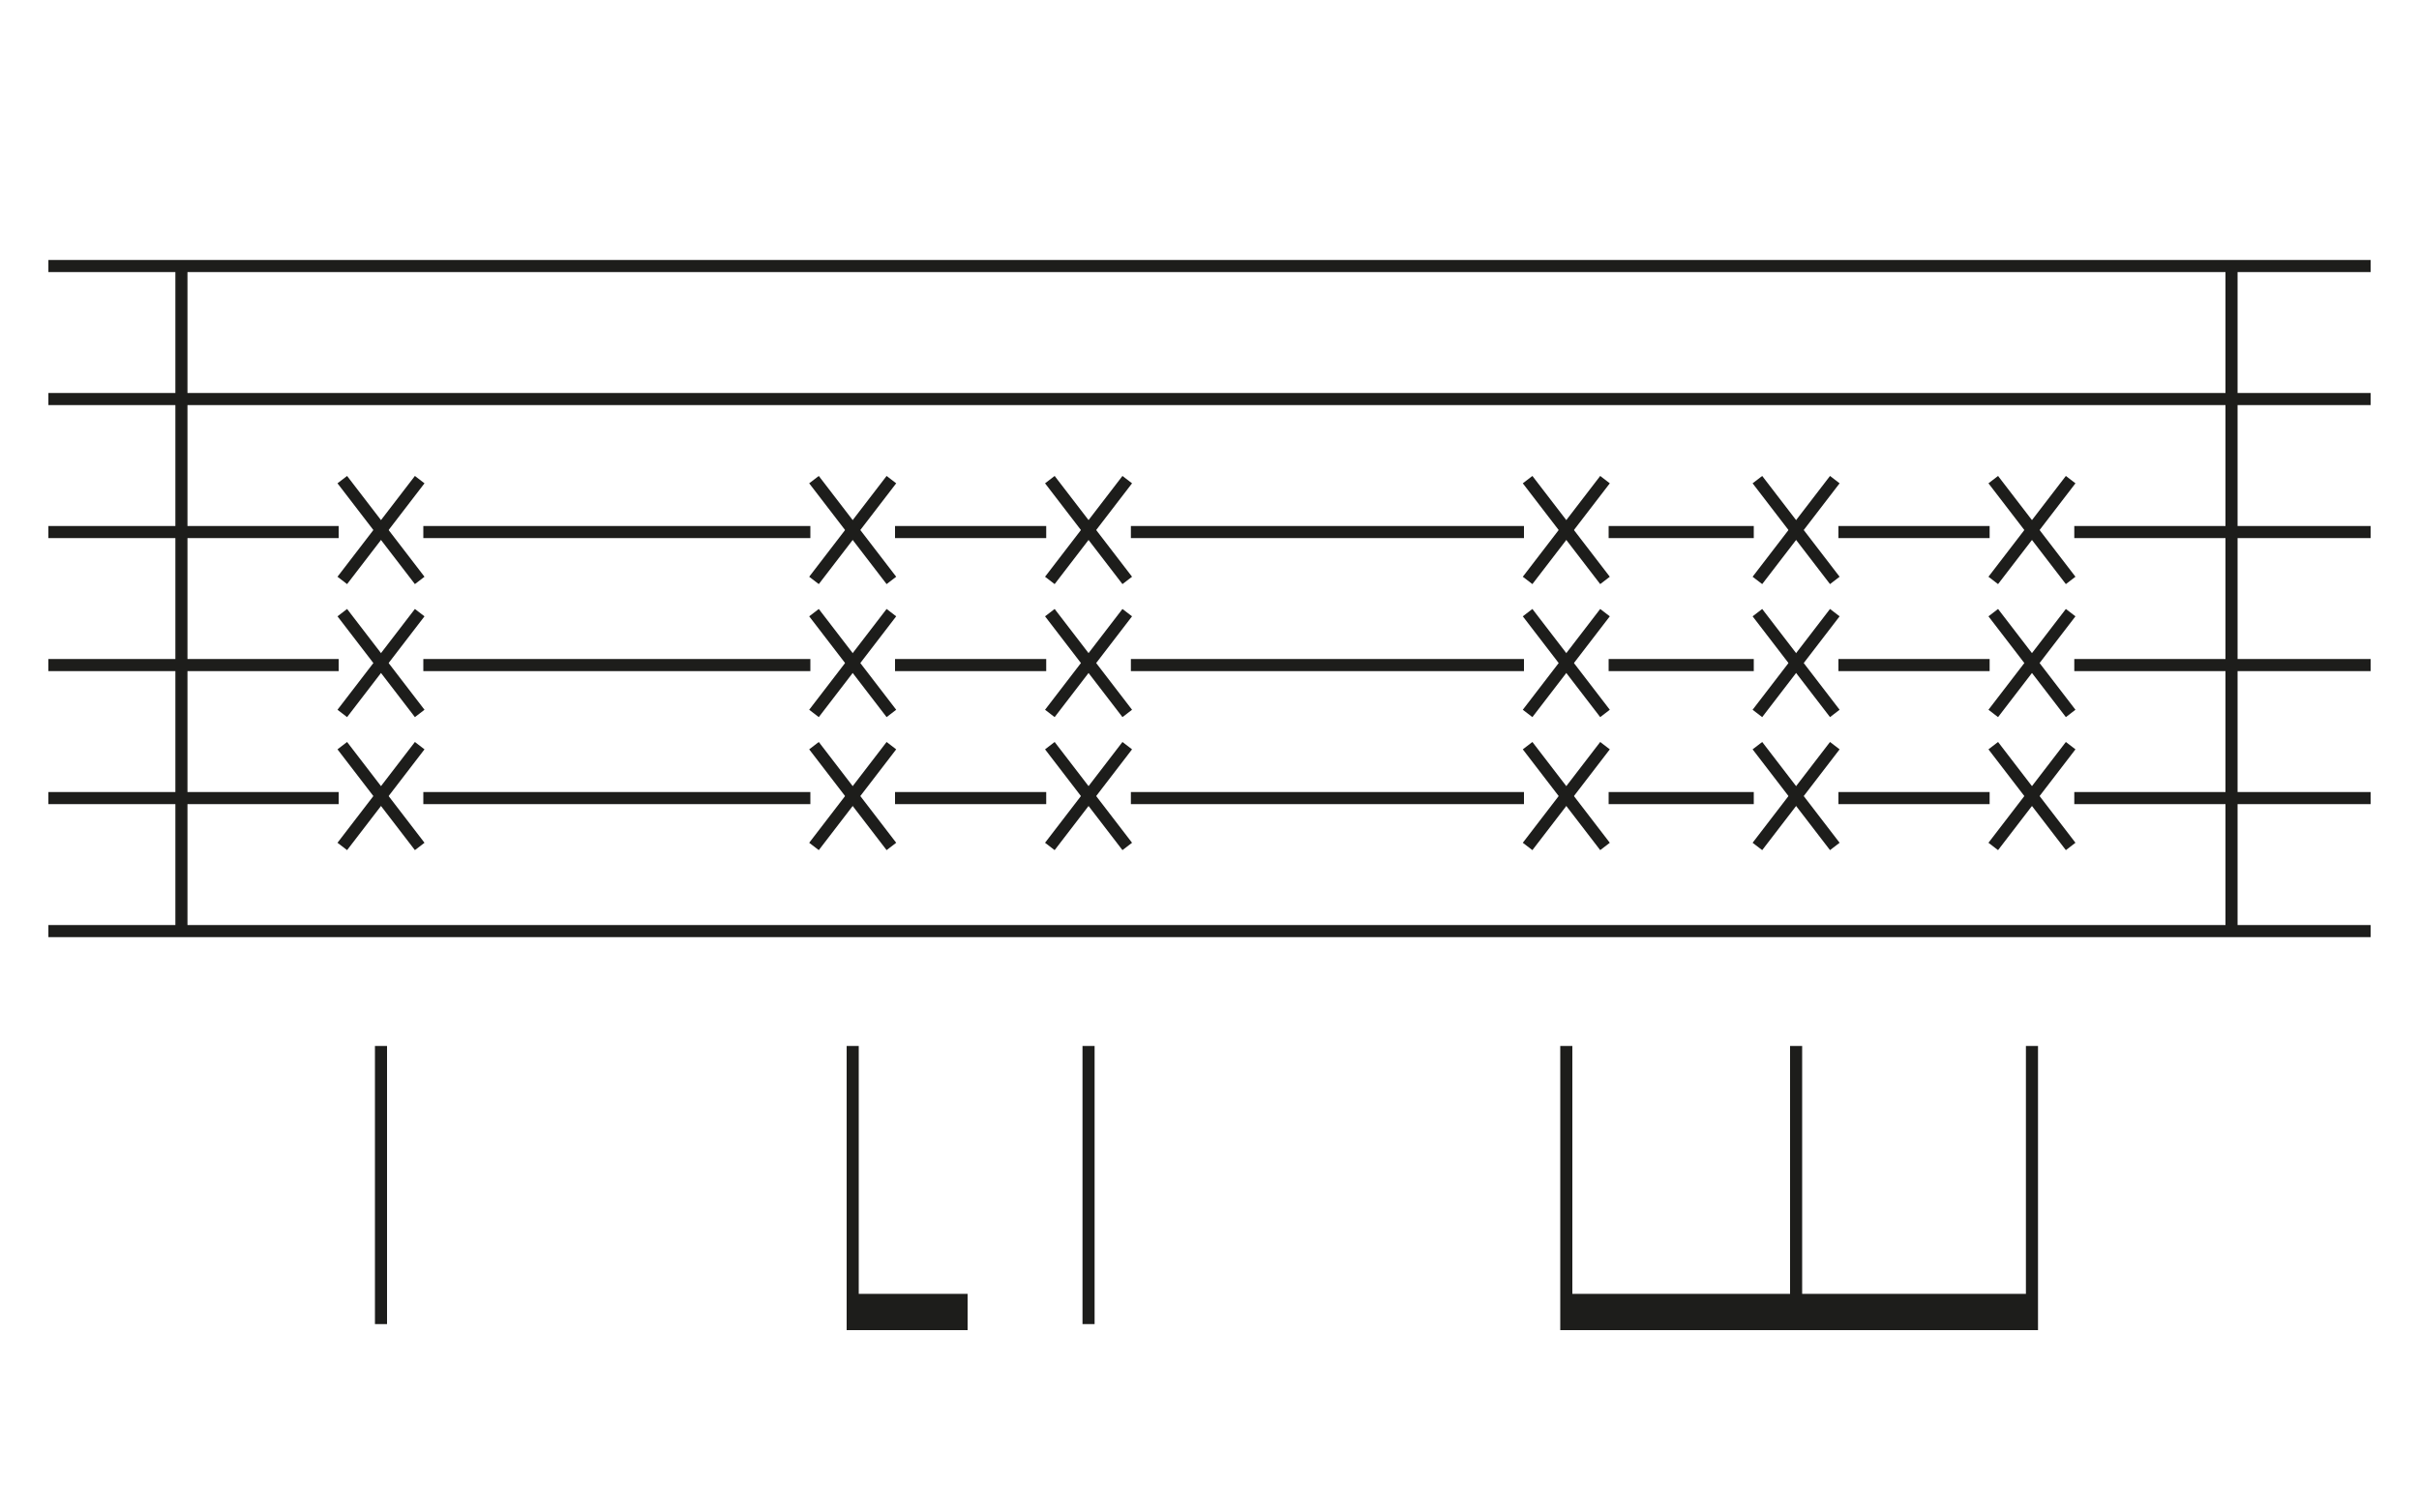
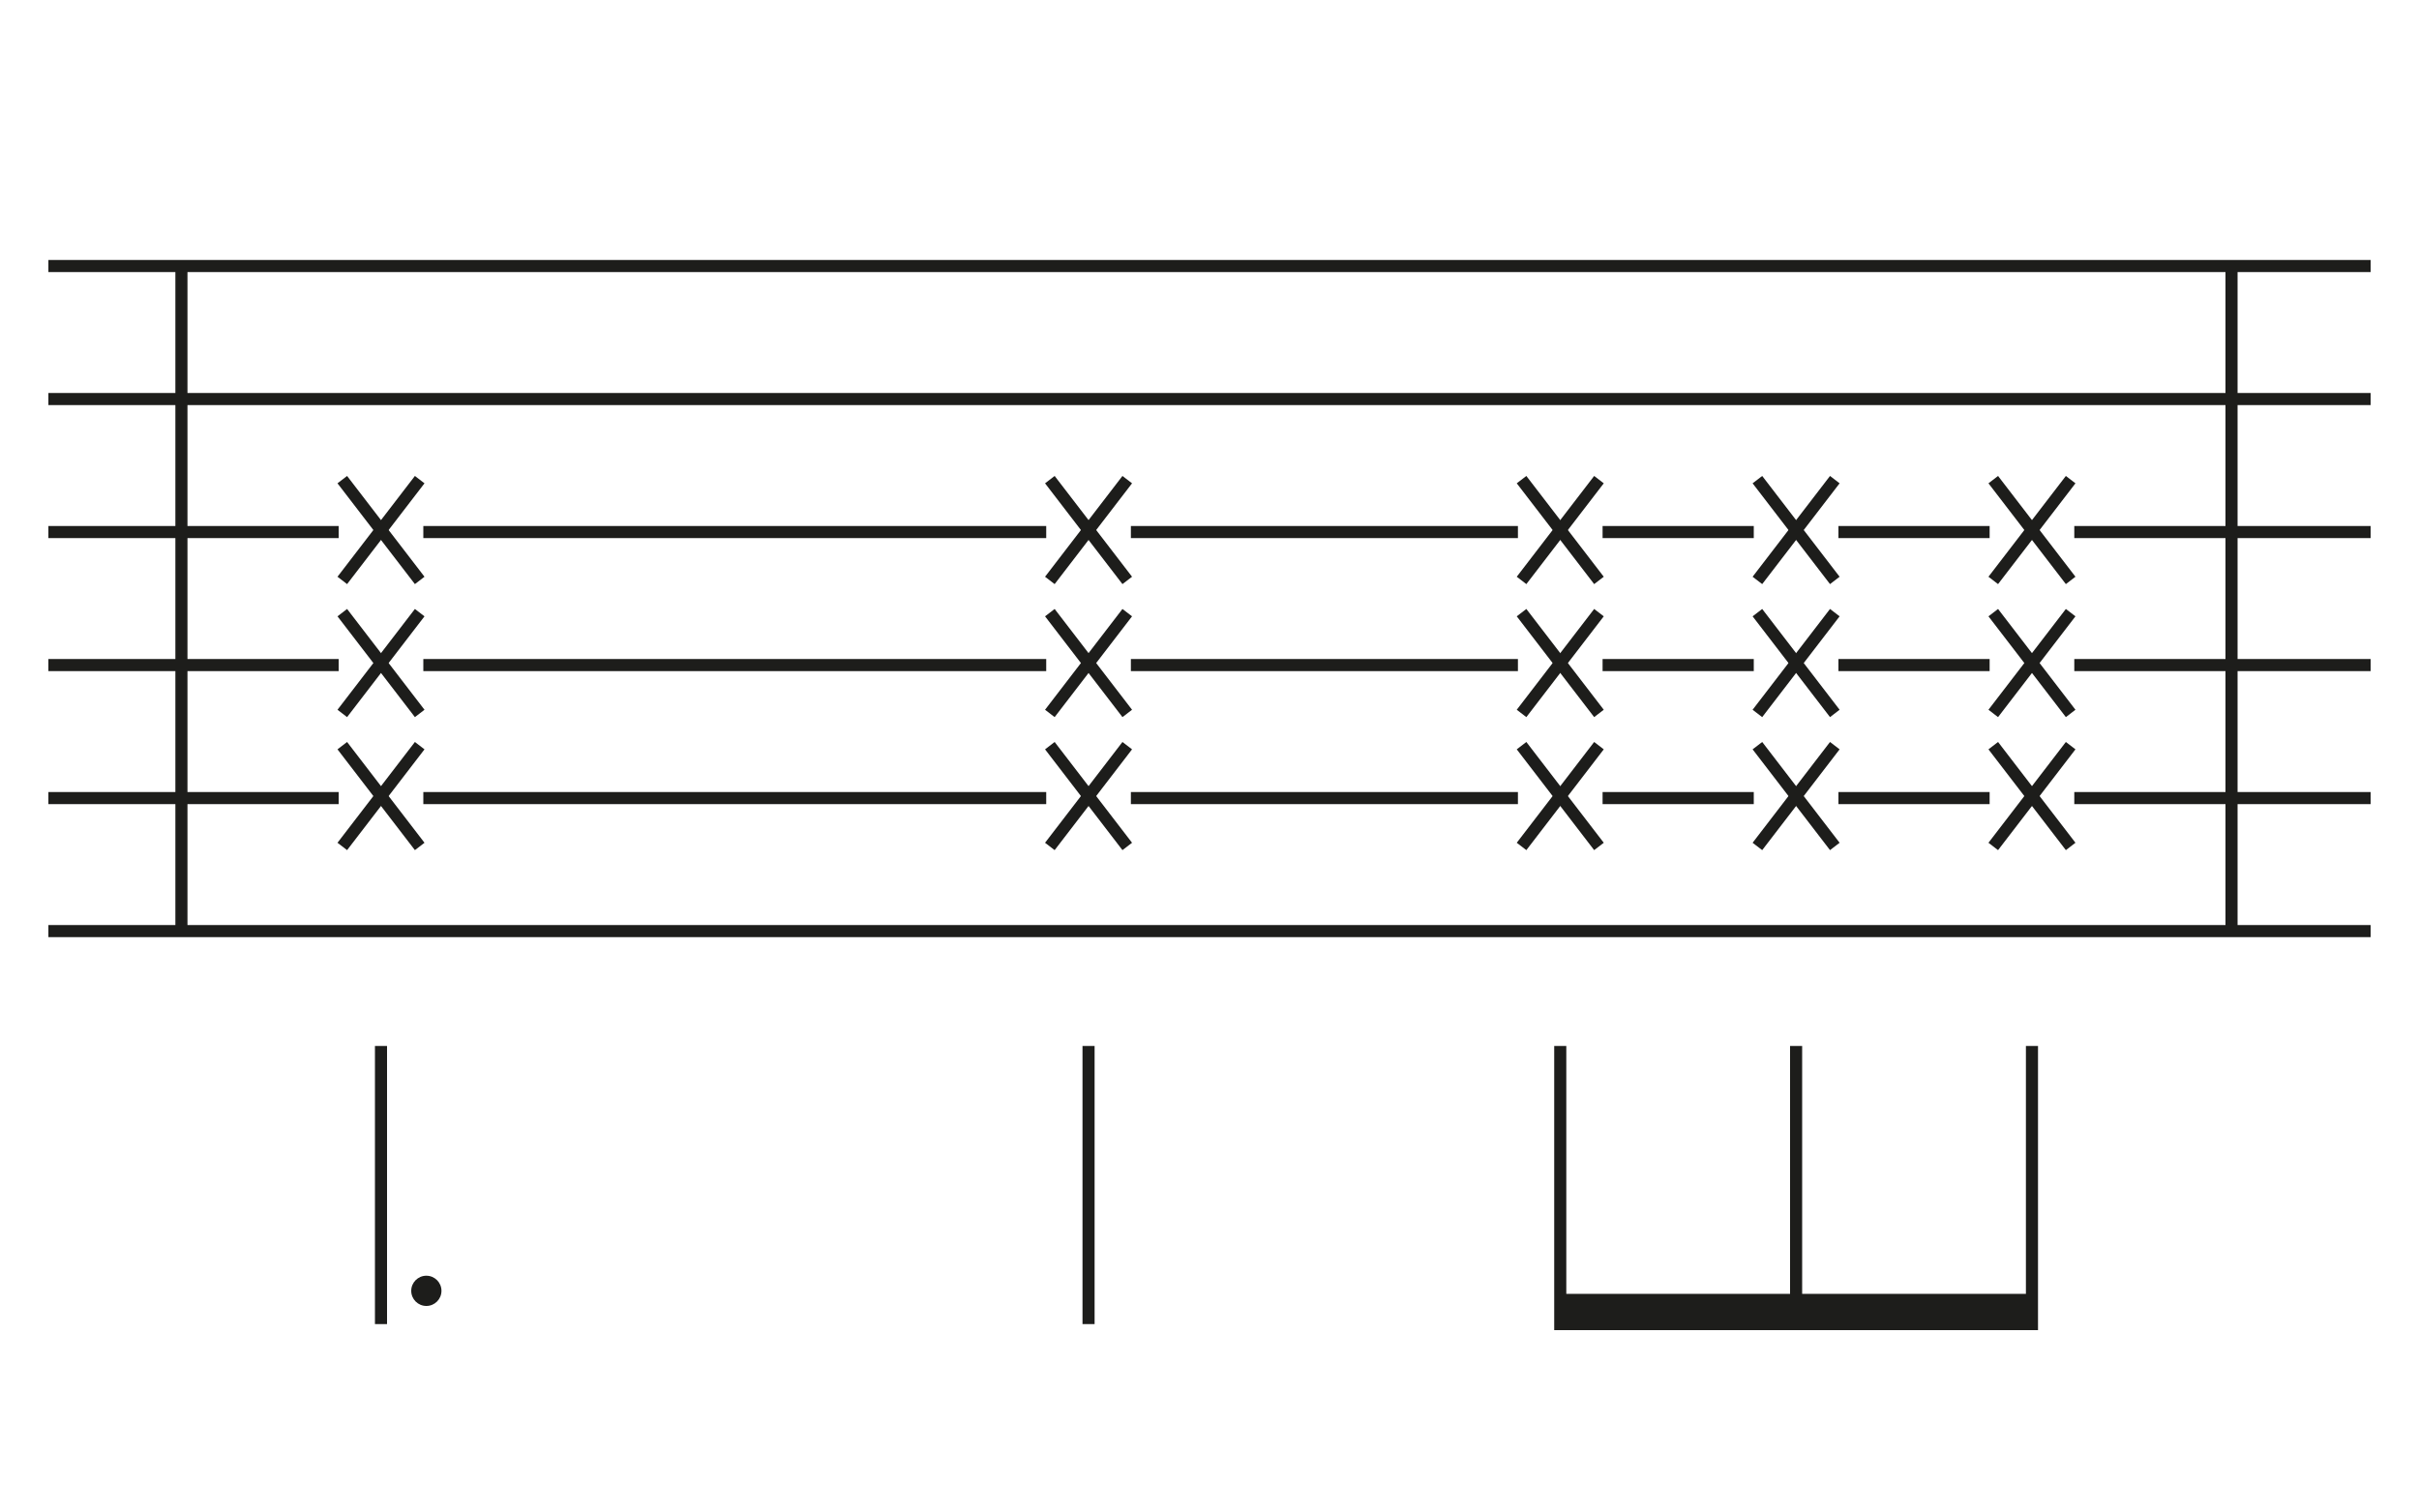
<svg xmlns="http://www.w3.org/2000/svg" id="Layer_1" data-name="Layer 1" viewBox="0 0 400 250">
  <defs>
    <style>.cls-1{fill:none;stroke:#1d1d1b;stroke-width:2px;}.cls-2{fill:#1d1d1b;}</style>
  </defs>
  <line class="cls-1" x1="8" y1="44" x2="392" y2="44" />
  <line class="cls-1" x1="8" y1="66" x2="392" y2="66" />
-   <line class="cls-1" x1="134" y1="88" x2="70" y2="88" />
-   <line class="cls-1" x1="252" y1="88" x2="187" y2="88" />
+   <line class="cls-1" x1="173" y1="88" x2="70" y2="88" />
+   <line class="cls-1" x1="290" y1="88" x2="265" y2="88" />
+   <line class="cls-1" x1="392" y1="88" x2="343" y2="88" />
  <line class="cls-1" x1="329" y1="88" x2="304" y2="88" />
-   <line class="cls-1" x1="392" y1="88" x2="343" y2="88" />
-   <line class="cls-1" x1="290" y1="88" x2="266" y2="88" />
-   <line class="cls-1" x1="173" y1="88" x2="148" y2="88" />
+   <line class="cls-1" x1="251" y1="88" x2="187" y2="88" />
  <line class="cls-1" x1="56" y1="88" x2="8" y2="88" />
-   <line class="cls-1" x1="134" y1="110" x2="70" y2="110" />
-   <line class="cls-1" x1="252" y1="110" x2="187" y2="110" />
+   <line class="cls-1" x1="173" y1="110" x2="70" y2="110" />
+   <line class="cls-1" x1="290" y1="110" x2="265" y2="110" />
+   <line class="cls-1" x1="392" y1="110" x2="343" y2="110" />
  <line class="cls-1" x1="329" y1="110" x2="304" y2="110" />
-   <line class="cls-1" x1="392" y1="110" x2="343" y2="110" />
-   <line class="cls-1" x1="290" y1="110" x2="266" y2="110" />
-   <line class="cls-1" x1="173" y1="110" x2="148" y2="110" />
+   <line class="cls-1" x1="251" y1="110" x2="187" y2="110" />
  <line class="cls-1" x1="56" y1="110" x2="8" y2="110" />
-   <line class="cls-1" x1="134" y1="132" x2="70" y2="132" />
-   <line class="cls-1" x1="252" y1="132" x2="187" y2="132" />
+   <line class="cls-1" x1="173" y1="132" x2="70" y2="132" />
+   <line class="cls-1" x1="290" y1="132" x2="265" y2="132" />
+   <line class="cls-1" x1="392" y1="132" x2="343" y2="132" />
  <line class="cls-1" x1="329" y1="132" x2="304" y2="132" />
-   <line class="cls-1" x1="392" y1="132" x2="343" y2="132" />
-   <line class="cls-1" x1="290" y1="132" x2="266" y2="132" />
-   <line class="cls-1" x1="173" y1="132" x2="148" y2="132" />
+   <line class="cls-1" x1="251" y1="132" x2="187" y2="132" />
  <line class="cls-1" x1="56" y1="132" x2="8" y2="132" />
  <line class="cls-1" x1="8" y1="154" x2="392" y2="154" />
  <line class="cls-1" x1="56.6" y1="79.33" x2="69.4" y2="96" />
  <line class="cls-1" x1="69.4" y1="79.33" x2="56.6" y2="96" />
  <line class="cls-1" x1="56.6" y1="101.33" x2="69.4" y2="118" />
  <line class="cls-1" x1="69.4" y1="101.33" x2="56.6" y2="118" />
  <line class="cls-1" x1="56.6" y1="123.33" x2="69.4" y2="140" />
  <line class="cls-1" x1="69.4" y1="123.33" x2="56.6" y2="140" />
-   <line class="cls-1" x1="134.6" y1="79.33" x2="147.4" y2="96" />
-   <line class="cls-1" x1="147.4" y1="79.33" x2="134.6" y2="96" />
-   <line class="cls-1" x1="134.6" y1="101.33" x2="147.4" y2="118" />
-   <line class="cls-1" x1="147.4" y1="101.33" x2="134.6" y2="118" />
-   <line class="cls-1" x1="134.6" y1="123.33" x2="147.4" y2="140" />
-   <line class="cls-1" x1="147.4" y1="123.33" x2="134.6" y2="140" />
  <line class="cls-1" x1="173.6" y1="79.33" x2="186.4" y2="96" />
  <line class="cls-1" x1="186.4" y1="79.33" x2="173.6" y2="96" />
  <line class="cls-1" x1="173.6" y1="101.33" x2="186.4" y2="118" />
  <line class="cls-1" x1="186.4" y1="101.33" x2="173.6" y2="118" />
  <line class="cls-1" x1="173.6" y1="123.33" x2="186.4" y2="140" />
  <line class="cls-1" x1="186.4" y1="123.33" x2="173.6" y2="140" />
-   <line class="cls-1" x1="252.6" y1="79.33" x2="265.4" y2="96" />
-   <line class="cls-1" x1="265.4" y1="79.33" x2="252.6" y2="96" />
-   <line class="cls-1" x1="252.6" y1="101.33" x2="265.4" y2="118" />
-   <line class="cls-1" x1="265.4" y1="101.33" x2="252.6" y2="118" />
-   <line class="cls-1" x1="252.6" y1="123.33" x2="265.4" y2="140" />
-   <line class="cls-1" x1="265.4" y1="123.33" x2="252.6" y2="140" />
+   <line class="cls-1" x1="251.6" y1="79.33" x2="264.4" y2="96" />
+   <line class="cls-1" x1="264.4" y1="79.33" x2="251.6" y2="96" />
+   <line class="cls-1" x1="251.6" y1="101.33" x2="264.4" y2="118" />
+   <line class="cls-1" x1="264.4" y1="101.33" x2="251.6" y2="118" />
+   <line class="cls-1" x1="251.6" y1="123.33" x2="264.4" y2="140" />
+   <line class="cls-1" x1="264.4" y1="123.33" x2="251.6" y2="140" />
  <line class="cls-1" x1="290.6" y1="79.33" x2="303.4" y2="96" />
  <line class="cls-1" x1="303.4" y1="79.33" x2="290.6" y2="96" />
  <line class="cls-1" x1="290.6" y1="101.33" x2="303.4" y2="118" />
  <line class="cls-1" x1="303.4" y1="101.33" x2="290.6" y2="118" />
  <line class="cls-1" x1="290.6" y1="123.33" x2="303.4" y2="140" />
  <line class="cls-1" x1="303.4" y1="123.33" x2="290.6" y2="140" />
  <line class="cls-1" x1="329.6" y1="79.33" x2="342.4" y2="96" />
  <line class="cls-1" x1="342.4" y1="79.33" x2="329.6" y2="96" />
  <line class="cls-1" x1="329.6" y1="101.33" x2="342.4" y2="118" />
  <line class="cls-1" x1="342.4" y1="101.33" x2="329.6" y2="118" />
  <line class="cls-1" x1="329.6" y1="123.33" x2="342.4" y2="140" />
  <line class="cls-1" x1="342.4" y1="123.33" x2="329.6" y2="140" />
+   <line class="cls-1" x1="63" y1="173" x2="63" y2="219" />
  <line class="cls-1" x1="180" y1="173" x2="180" y2="219" />
-   <line class="cls-1" x1="63" y1="173" x2="63" y2="219" />
-   <polyline class="cls-1" points="141 173 141 219 160 219" />
-   <polyline class="cls-1" points="259 173 259 219 297 219" />
+   <polyline class="cls-1" points="258 173 258 219 297 219" />
  <polyline class="cls-1" points="297 173 297 219 336 219 336 173" />
-   <rect class="cls-2" x="141" y="214" width="19" height="5" />
-   <rect class="cls-2" x="259" y="214" width="38" height="5" />
+   <rect class="cls-2" x="258" y="214" width="39" height="5" />
  <rect class="cls-2" x="297" y="214" width="39" height="5" />
+   <circle class="cls-2" cx="70.5" cy="213.5" r="2.5" />
  <line class="cls-1" x1="30" y1="44" x2="30" y2="154" />
  <line class="cls-1" x1="369" y1="44" x2="369" y2="154" />
</svg>
